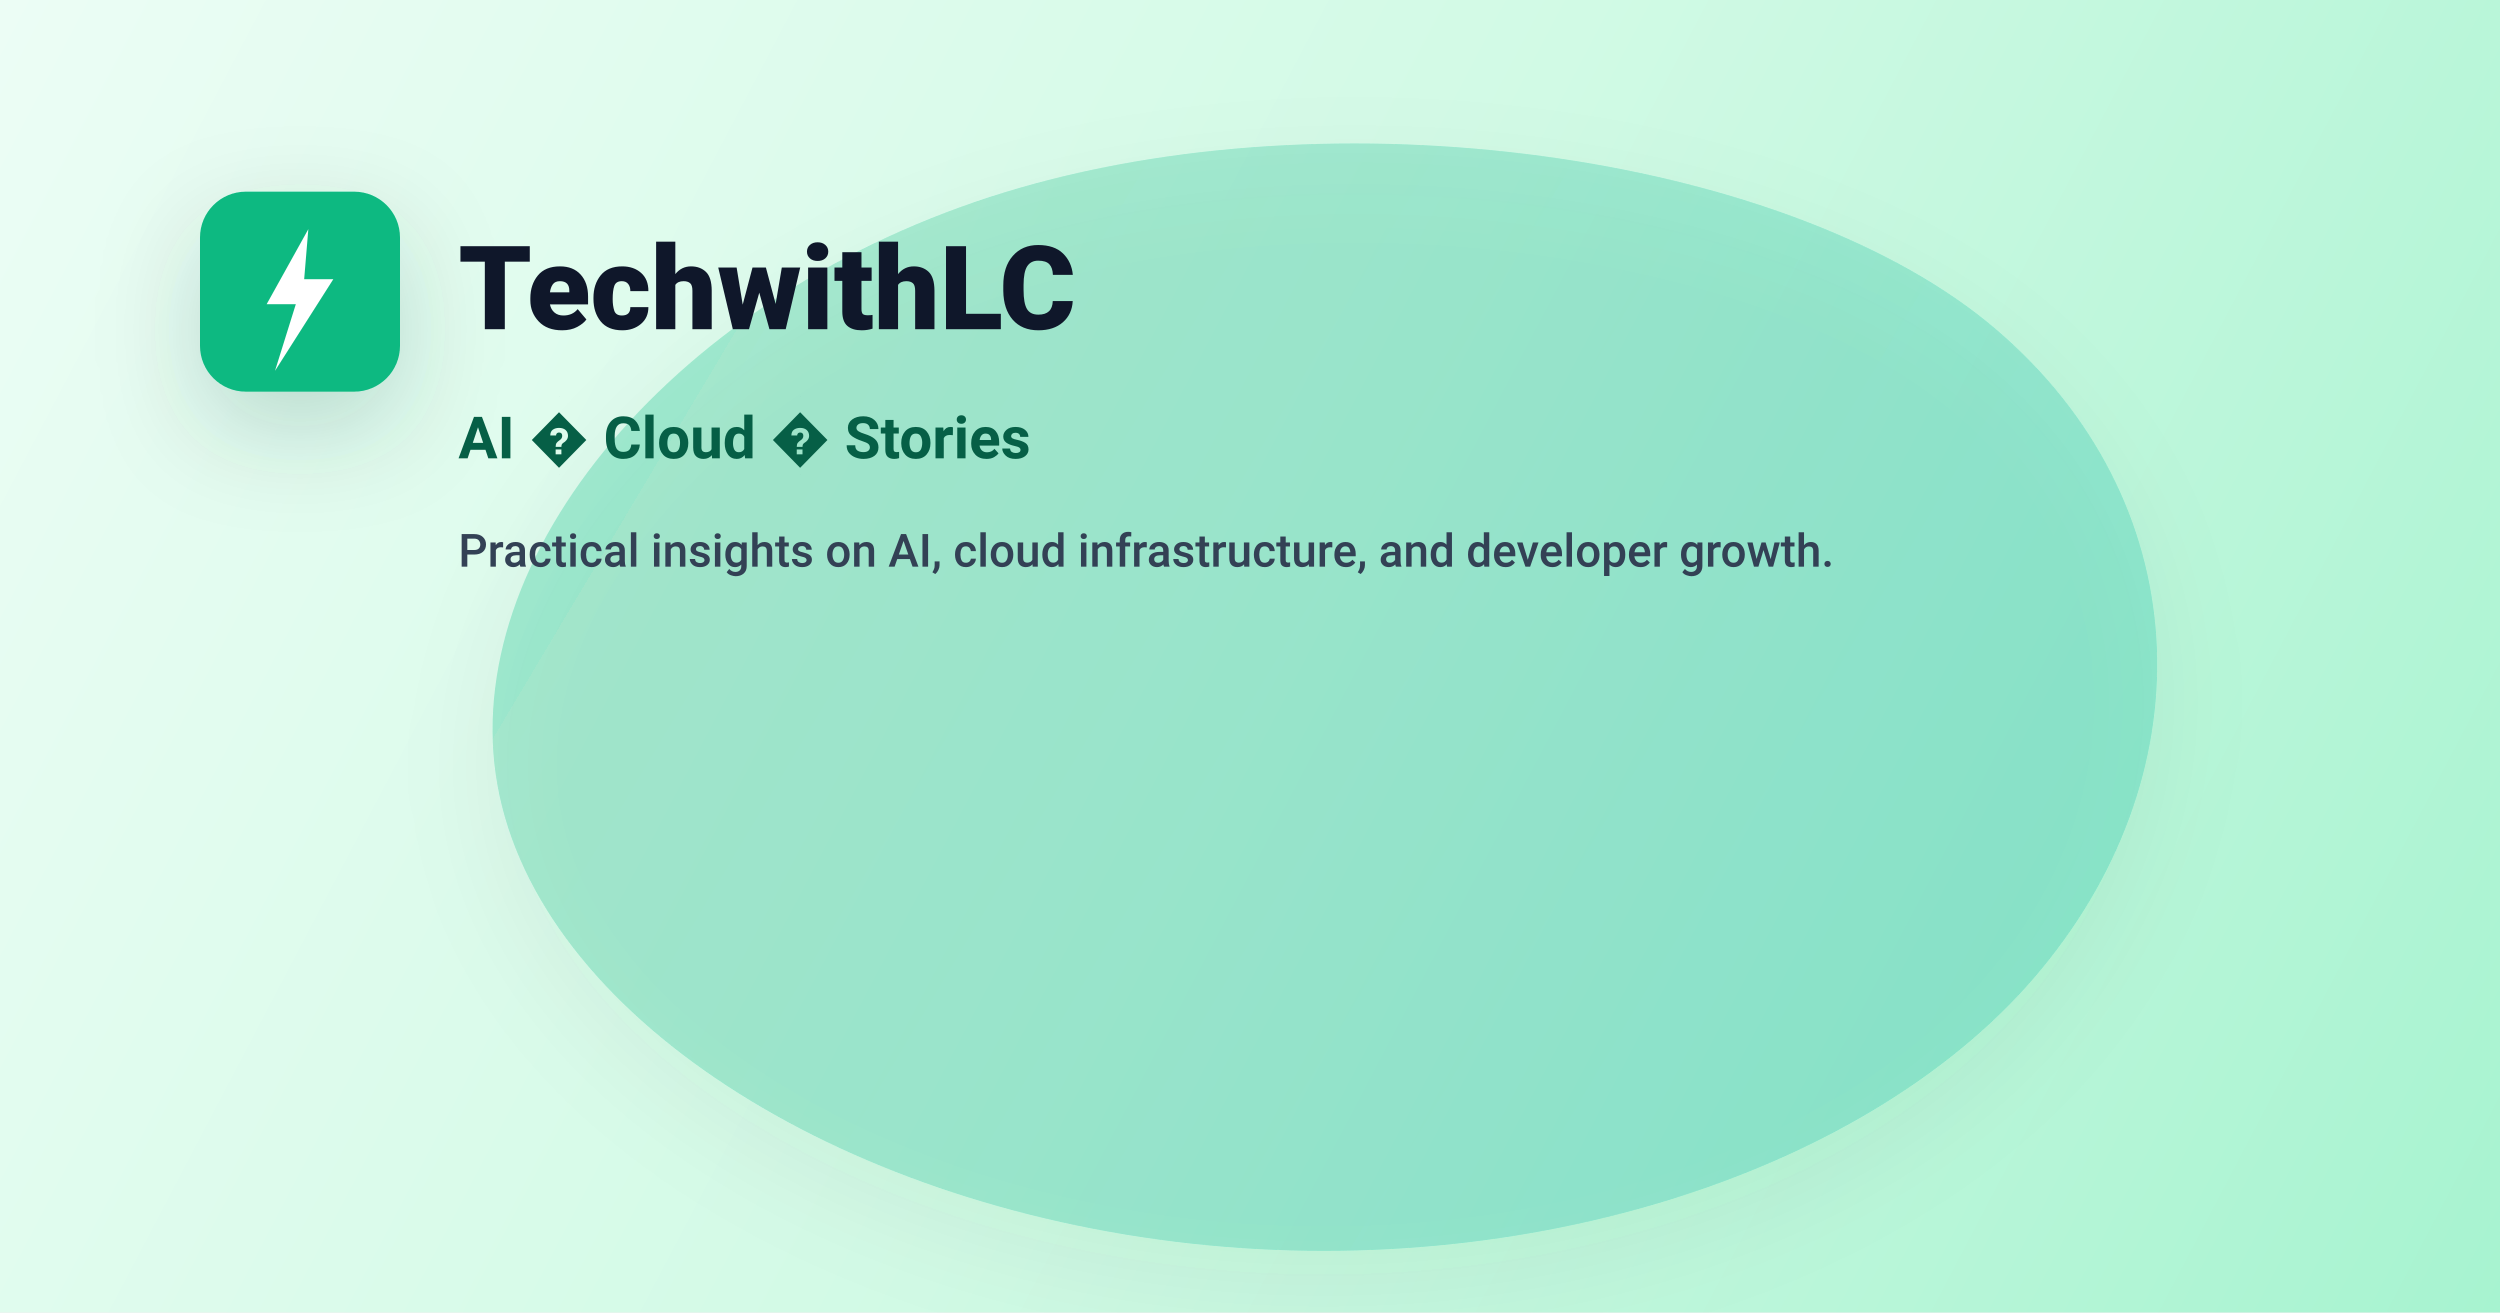
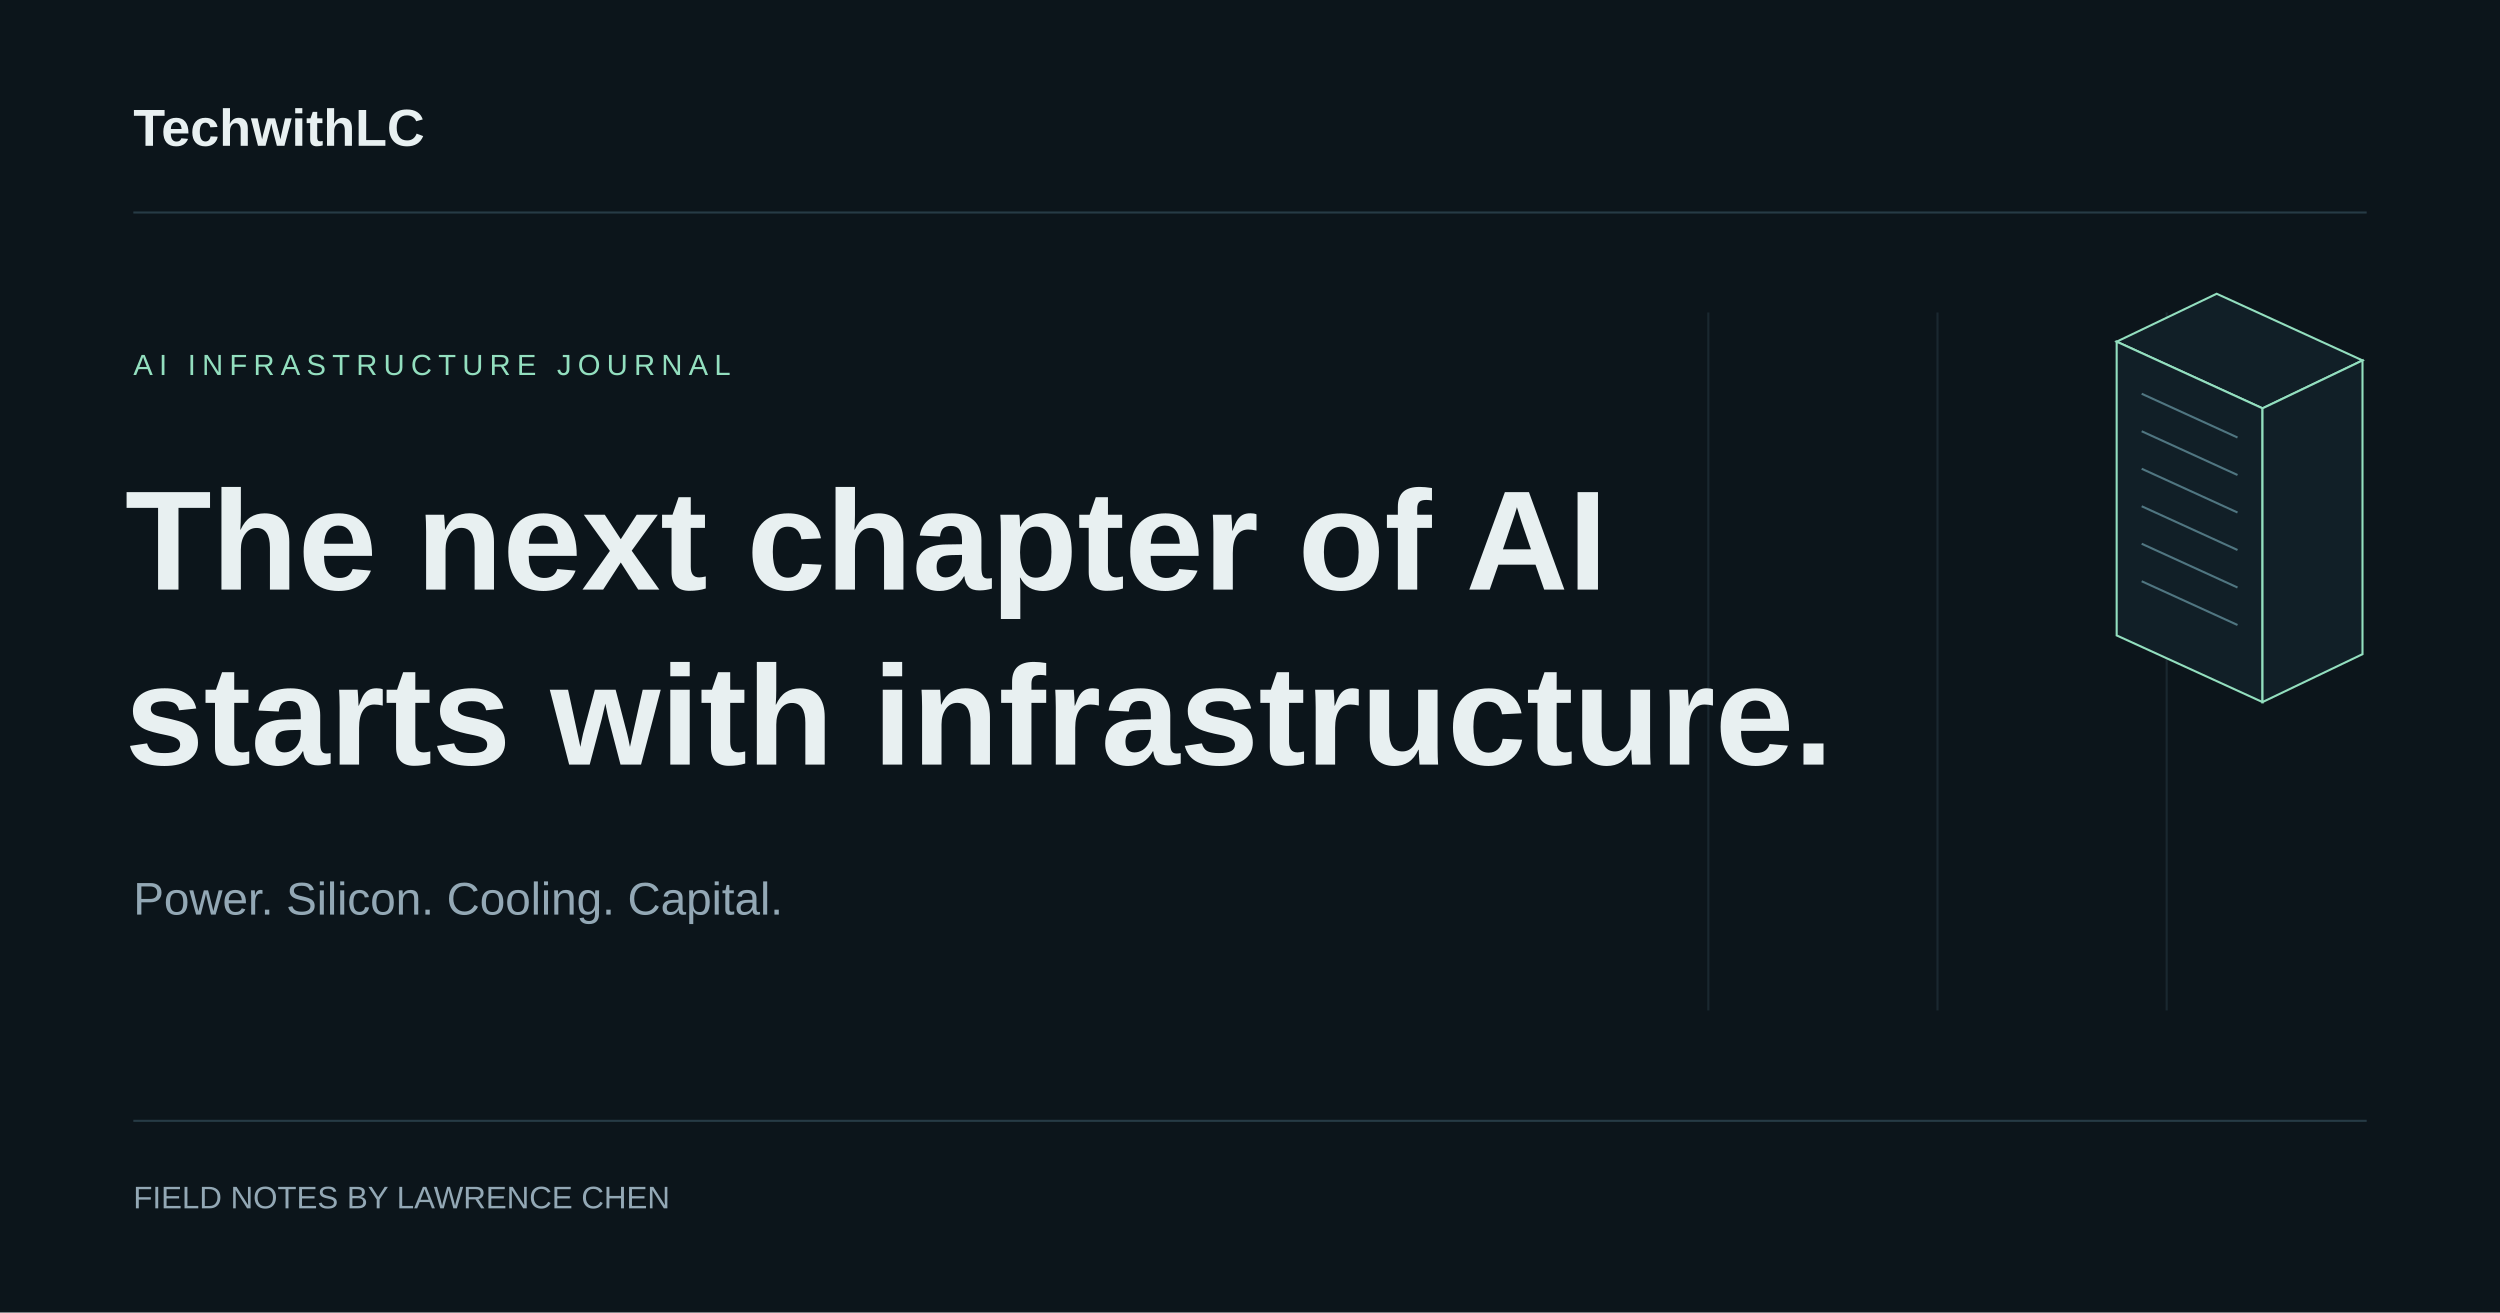
- <svg xmlns="http://www.w3.org/2000/svg" width="1200" height="630" viewBox="0 0 1200 630" fill="none">
-   <defs>
-     <linearGradient id="bg" x1="0" y1="0" x2="1200" y2="630" gradientUnits="userSpaceOnUse">
-       <stop offset="0" stop-color="#ECFDF5" />
-       <stop offset="0.5" stop-color="#D1FAE5" />
-       <stop offset="1" stop-color="#A7F3D0" />
-     </linearGradient>
-     <linearGradient id="accent" x1="340" y1="160" x2="860" y2="470" gradientUnits="userSpaceOnUse">
-       <stop offset="0" stop-color="#10B981" />
-       <stop offset="1" stop-color="#14B8A6" />
-     </linearGradient>
-     <filter id="shadow" x="-20" y="-20" width="1240" height="670" filterUnits="userSpaceOnUse" color-interpolation-filters="sRGB">
-       <feDropShadow dx="0" dy="18" stdDeviation="24" flood-color="#064E3B" flood-opacity="0.18" />
-     </filter>
-   </defs>
-   <rect width="1200" height="630" fill="url(#bg)" />
-   <g filter="url(#shadow)">
-     <path d="M958 158c96 82 102 210 22 307-79 96-246 152-416 131-170-21-310-114-326-224-16-110 92-236 252-282 160-46 372-14 468 68Z" fill="url(#accent)" fill-opacity="0.28" />
+ <svg xmlns="http://www.w3.org/2000/svg" width="1200" height="630" viewBox="0 0 1200 630">
+   <rect width="1200" height="630" fill="#0c151b" />
+   <g stroke="#273b46">
+     <path d="M64 102H1136M64 538H1136" />
+     <path d="M820 150V485M930 150V485M1040 150V485" opacity=".5" />
  </g>
-   <g filter="url(#shadow)">
-     <rect x="96" y="92" width="96" height="96" rx="22" fill="#10B981" />
-     <path d="M148 110l-20 36h14l-10 32 28-44h-14l2-24Z" fill="white" />
+   <g font-family="Arial,sans-serif">
+     <text x="64" y="70" fill="#e8f0f1" font-size="25" font-weight="700">TechwithLC</text>
+     <text x="64" y="180" fill="#93dfbf" font-size="14" letter-spacing="3">AI INFRASTRUCTURE JOURNAL</text>
+     <text x="60" y="283" fill="#e8f0f1" font-size="68" font-weight="600">The next chapter of AI</text>
+     <text x="60" y="367" fill="#e8f0f1" font-size="68" font-weight="600">starts with infrastructure.</text>
+     <text x="64" y="439" fill="#93a8b5" font-size="22">Power. Silicon. Cooling. Capital.</text>
+     <text x="64" y="580" fill="#93a8b5" font-size="15">FIELD NOTES BY LAWRENCE CHEN</text>
  </g>
-   <text x="220" y="158" fill="#0F172A" font-size="56" font-family="system-ui, -apple-system, Segoe UI, Roboto, Helvetica, Arial, sans-serif" font-weight="800">
-     TechwithLC
-   </text>
-   <text x="220" y="220" fill="#065F46" font-size="28" font-family="system-ui, -apple-system, Segoe UI, Roboto, Helvetica, Arial, sans-serif" font-weight="600">
-     AI � Cloud � Stories
-   </text>
-   <text x="220" y="272" fill="#334155" font-size="22" font-family="system-ui, -apple-system, Segoe UI, Roboto, Helvetica, Arial, sans-serif" font-weight="500">
-     Practical insights on AI, cloud infrastructure, and developer growth.
-   </text>
+   <g stroke="#93dfbf" fill="#111f27">
+     <path d="m1016 164 48-23 70 32-48 23Z" />
+     <path d="m1016 164 70 32v141l-70-32Z" />
+     <path d="m1086 196 48-23v141l-48 23Z" />
+   </g>
+   <g stroke="#507681">
+     <path d="m1028 189 46 21m-46-3 46 21m-46-3 46 21m-46-3 46 21m-46-3 46 21m-46-3 46 21" />
+   </g>
</svg>
